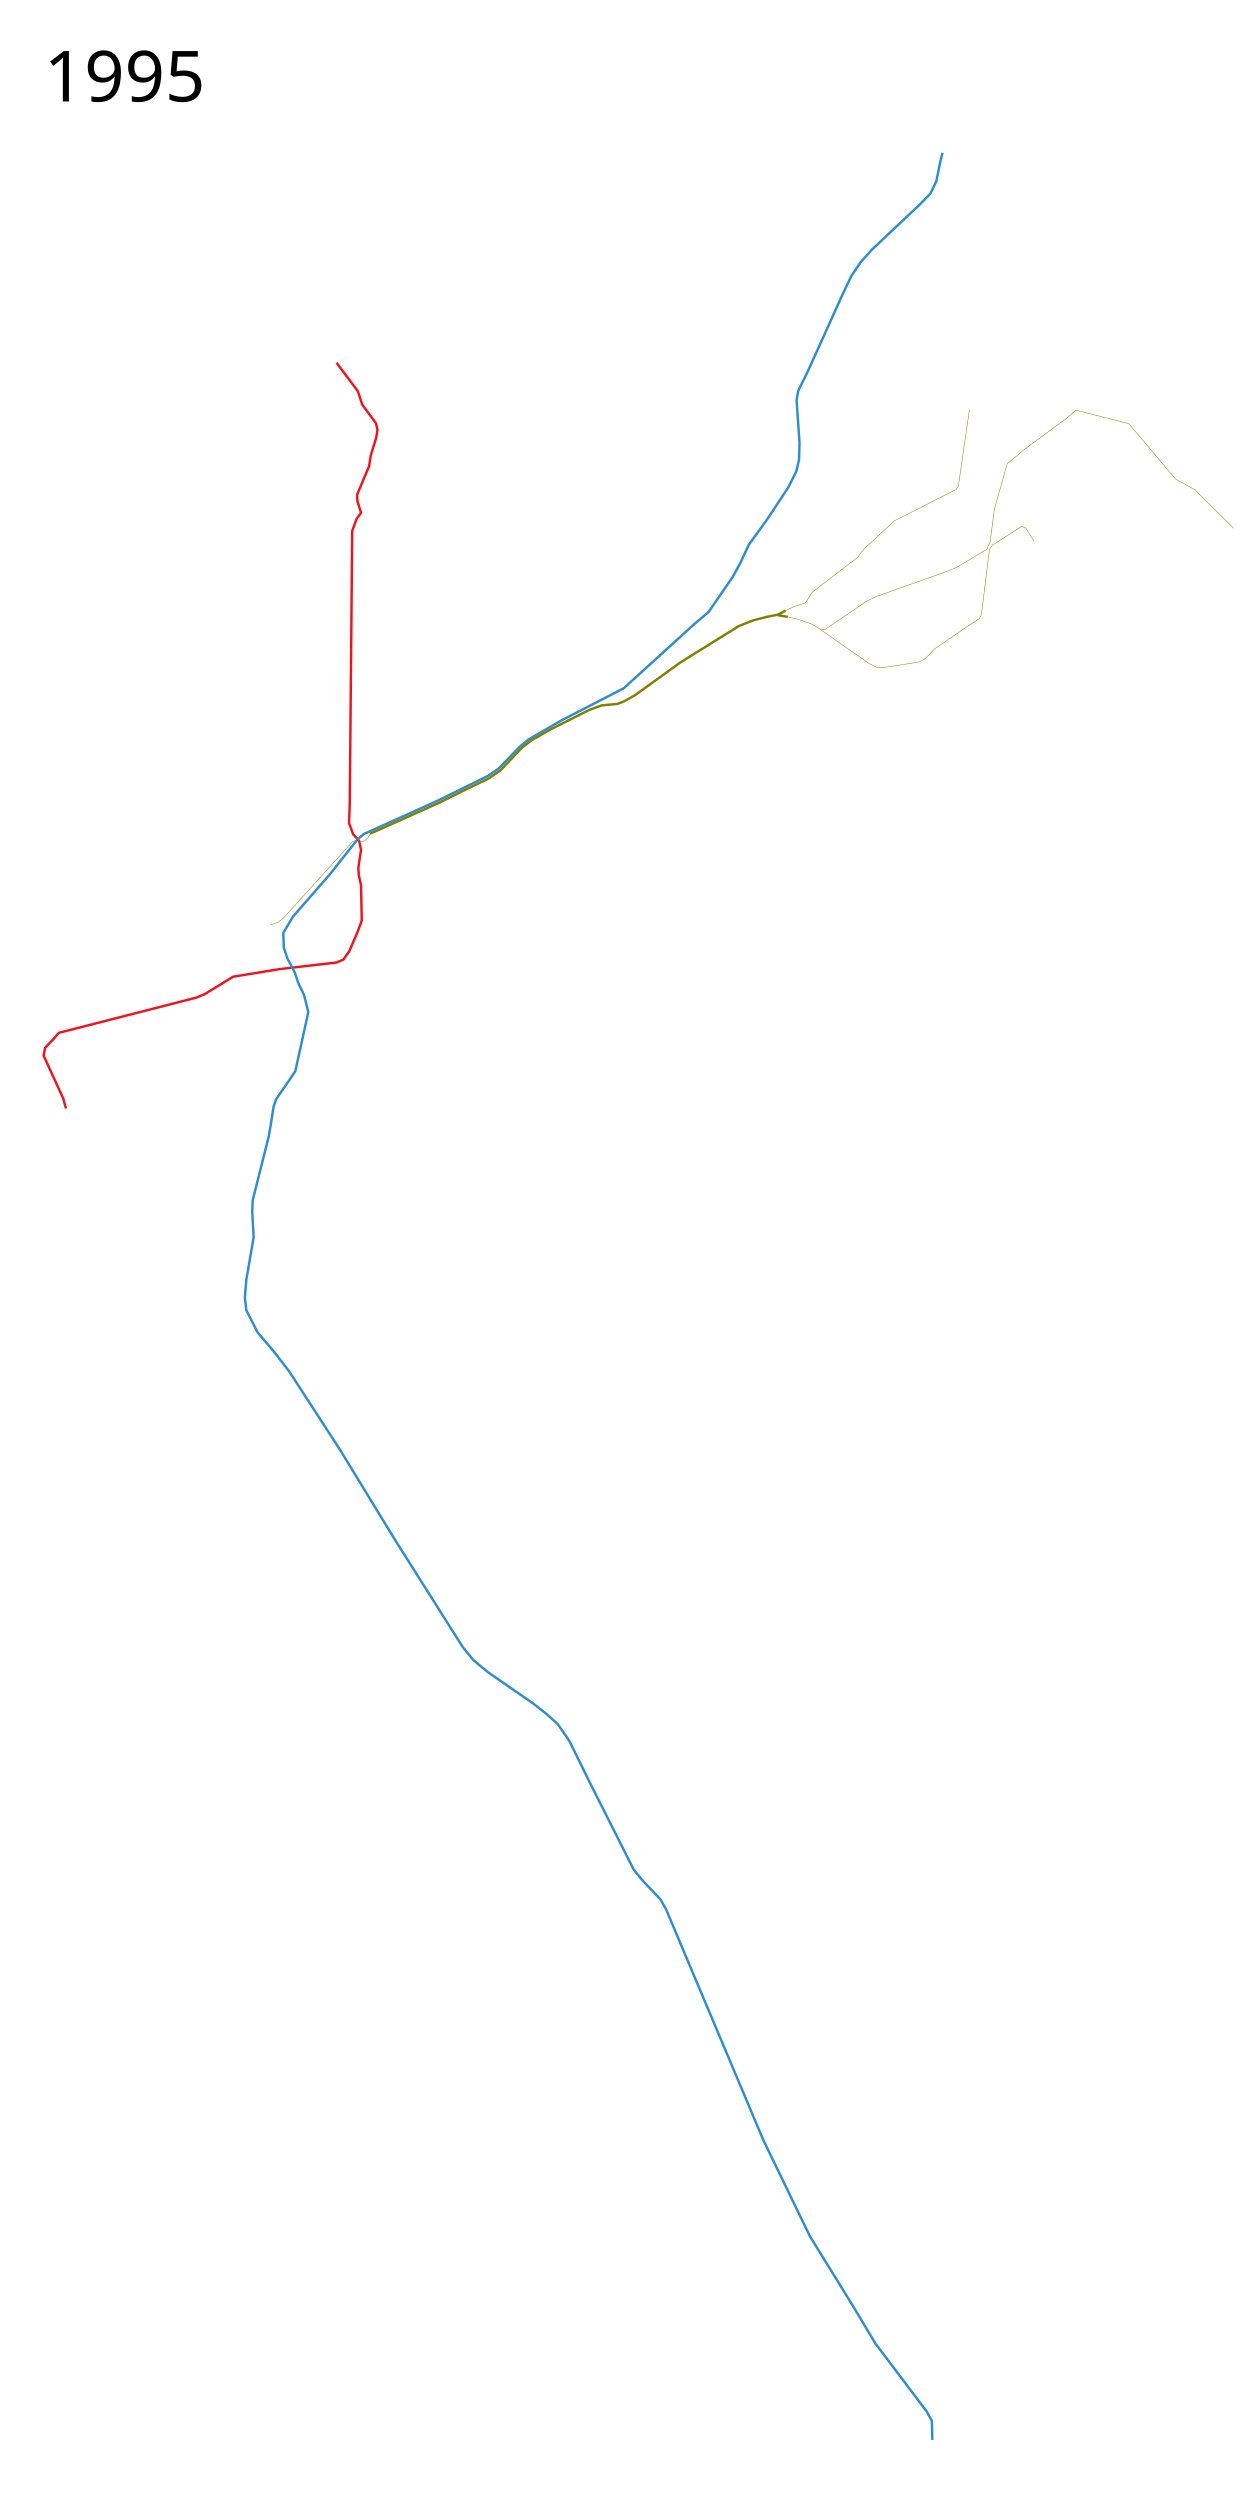
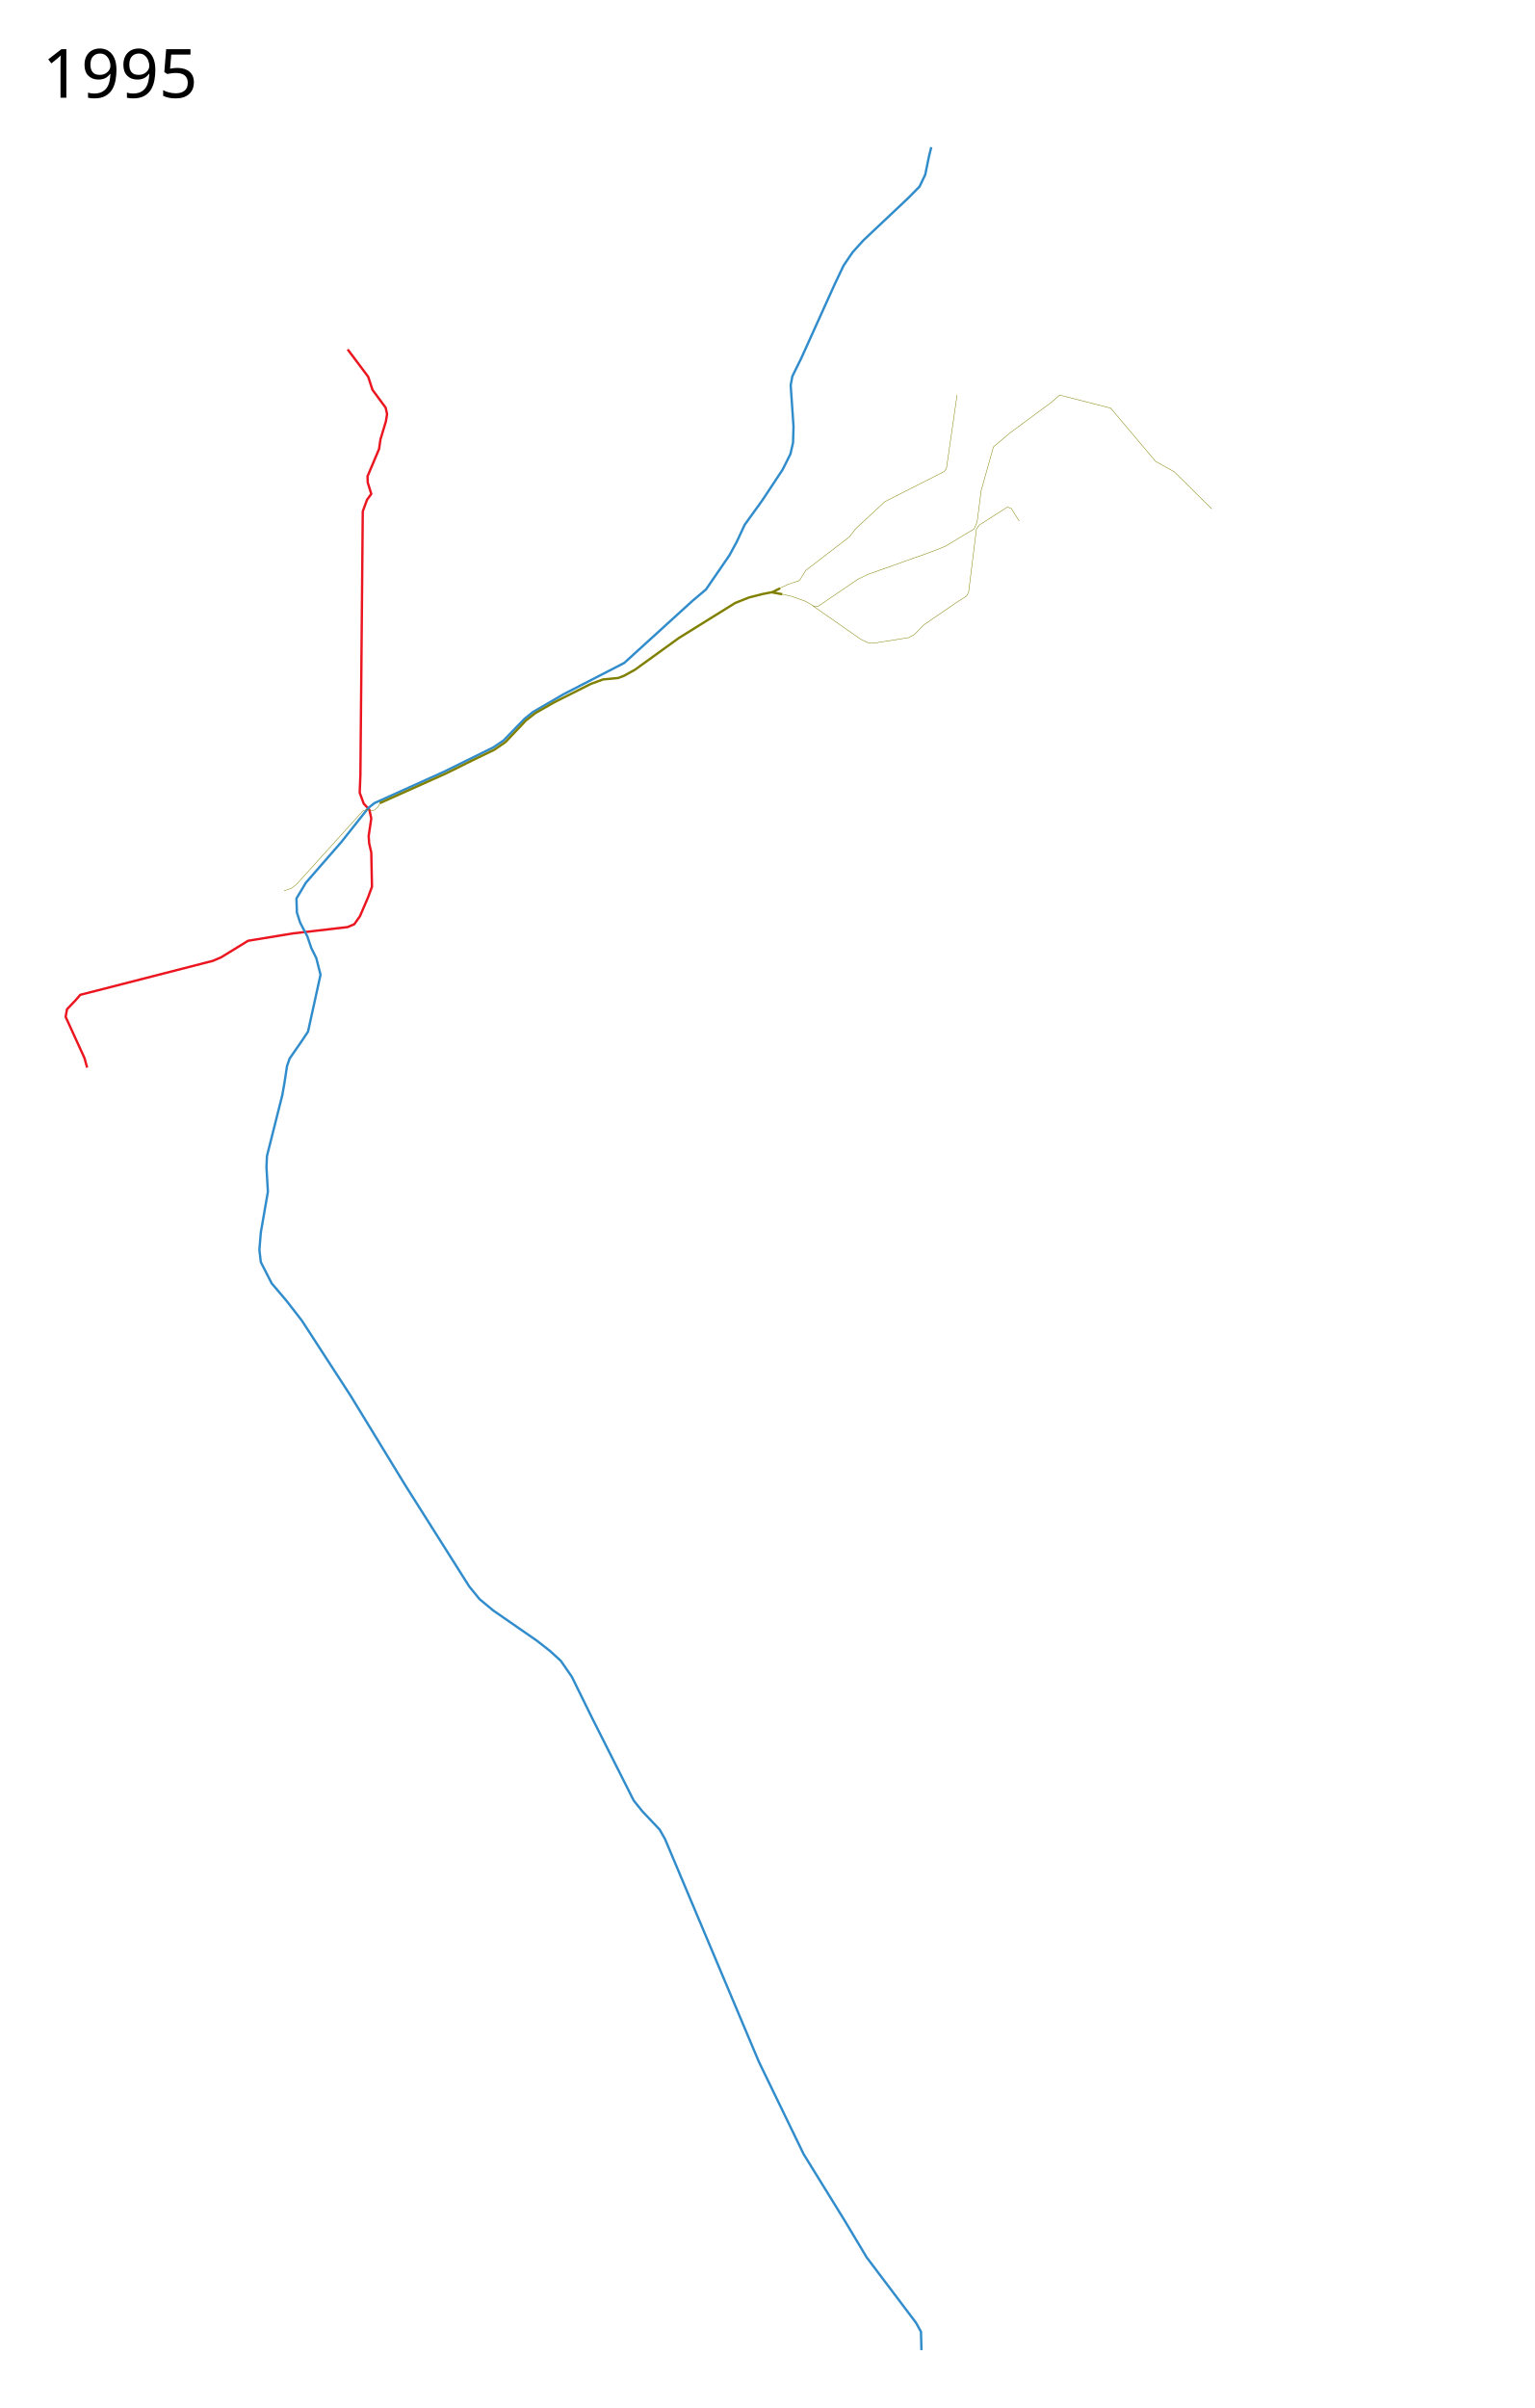
- <svg xmlns="http://www.w3.org/2000/svg" width="2550" height="5100">
+ <svg xmlns="http://www.w3.org/2000/svg" width="3250" height="5100" viewBox="-50, 0, 3250, 5100">
  <path d="M686.5 740l43.5 58 9 27.5 28 38 3 13.5-2.5 15.5-11.5 38-3 20.5-24.5 58 .5 13 7.5 24-9 12.5-9 24.5-5 557.5-1.5 38.5 8.5 23 12 13 4 18.5-5.5 37 1 15.5 4.5 19.5 1.5 72.5-8.5 23-17 39.5-12 17-14 6L570 1977l-94.5 15.5-57 35-17.5 7.5-281 72-9 10.5-19 20-3 16 8 17.5 32 70 5.561 20.16" fill="none" stroke="#eb151f" stroke-width="5" stroke-linejoin="round" />
  <path d="M1922.823 311.707L1918 331l-8 39-12 25-22.5 23-96.5 91-23 25.5-19 28-19 40-70.5 156-19 38.5-3.5 19 6 87.5-1 34-5.5 24-16.5 33-43 65-37.5 52-16.5 35.5-16 29.5-49.5 72-28.5 24-144.5 131.5-128 66-65.5 38-18.5 15-43.5 45-22 15-104.5 51.5L743 1701l-12.5 10-57.5 72.5-75 86-20 33.5 1 30 7 21.5 15 28.5 8.5 25 10.5 21 9 35.5-26.5 120.5-12 18-27 39-5.5 16-5.5 36-4.5 25.5-32.5 129-1 23.5 3 52-15 86.5-3 36.5 3 26 23 45 31 36.5 33 42.5L693 2956.5 807.5 3144 944 3360l22 27 29 24 92.5 64 28 22 22.5 20.5 23.5 34 42 85.5 89 176.5 18.5 23 36.5 38.5 11.5 20.5 198.5 471 95 196 86.5 140 47 78.5 104.5 138.5 10.5 19 1 39" fill="none" stroke="#308ccb" stroke-width="5" stroke-linejoin="round" />
  <path d="M754.5 1701l140.5-63 56.5-28 45.5-22 24-16.5 43-45.5 20.5-16 39.5-22.5 77.5-39 26-9.5 32-3 12-4.5 23.5-13 93.5-67.5 119-74 29-11.5 29.5-7.5 20.5-4 16-8M1585 1254.5l22 4" fill="none" stroke="olive" stroke-width="5" stroke-linejoin="round" />
  <path d="M1599 1247l21-9.5 23.5-8 13.5-21.5 92.5-71 13-17 62-57.5 126-64 4.5-6.5 22.5-155.5" fill="none" stroke="olive" stroke-width="1px" stroke-linejoin="round" />
  <path d="M1602.5 1257.5l24.5 5.5 29.5 10.5 19.5 11.5 6.5-.5 84.5-57.5 21.5-10.5 138-49 26-10.5 46.5-28 14.5-8.5 6.5-15.5 8.5-66 26-92.5 35.5-30 87.5-64.5 17.19-15.315 108.144 27.722 95.22 112.778 39.843 22.285 79.012 78.337" fill="none" stroke="olive" stroke-width="1px" stroke-linejoin="round" />
  <path d="M1672.5 1283.5l101 70.5 14.5 7 14 1 73-11.5 12.5-7 19.5-20 65.5-45 25.5-16.5 4-8 16.5-133.5 6-8.5 59.5-38 8 2.5 17 27" fill="none" stroke="olive" stroke-width="1px" stroke-linejoin="round" />
-   <text x="89.453" y="4997.961" style="line-height:125%;-inkscape-font-specification:Sans" font-weight="400" font-size="144px" font-family="Sans" letter-spacing="0" word-spacing="0" />
-   <text x="89.453" y="206.961" style="line-height:125%;-inkscape-font-specification:Sans" font-weight="400" font-size="144px" font-family="Sans" letter-spacing="0" word-spacing="0">
-     <tspan x="89.453" y="206.961">1995</tspan>
+   <text x="39.453" y="4997.961" style="line-height:125%;-inkscape-font-specification:Sans" font-weight="400" font-size="144px" font-family="Sans" letter-spacing="0" word-spacing="0" />
+   <text x="39.453" y="206.961" style="line-height:125%;-inkscape-font-specification:Sans" font-weight="400" font-size="144px" font-family="Sans" letter-spacing="0" word-spacing="0">
+     <tspan x="39.453" y="206.961">1995</tspan>
  </text>
  <path d="M756.019 1699.775l-5.065 8.779-7.429 7.09-8.104 1.014-8.779-1.689-7.428 2.026-140.804 155.661-10.467 8.441-16.208 5.74" fill="none" stroke="olive" stroke-width="1px" stroke-linejoin="round" />
</svg>
